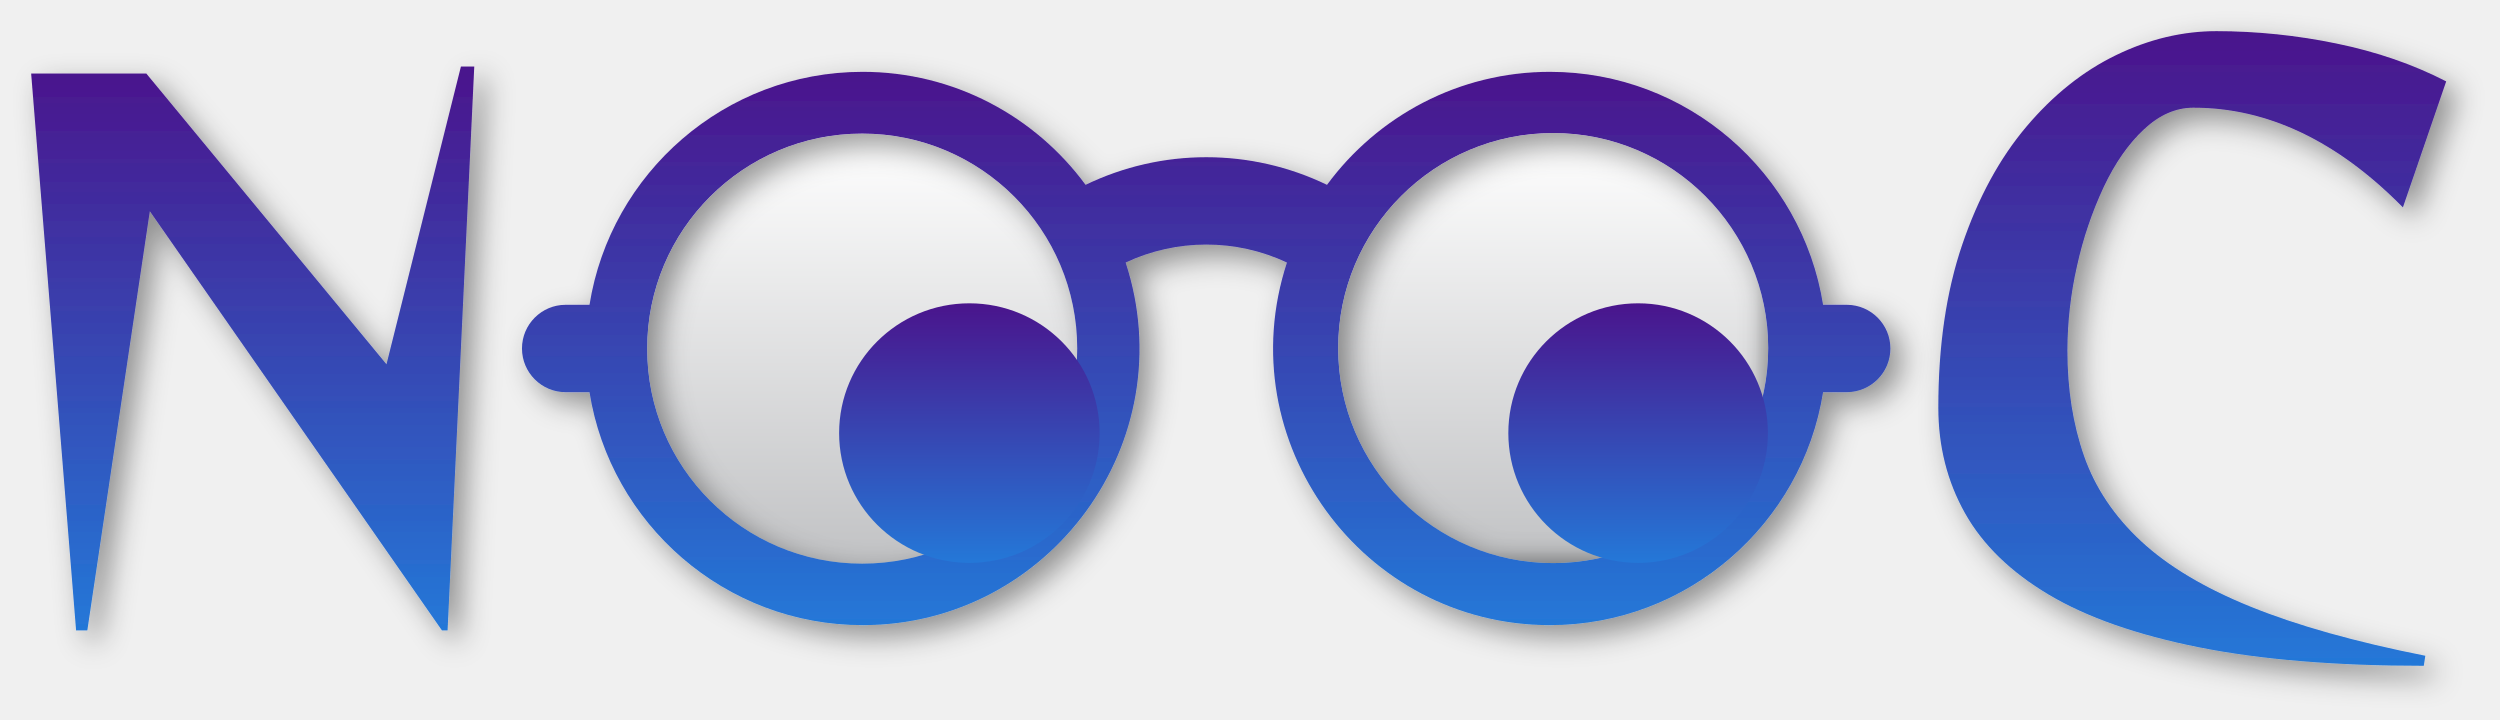
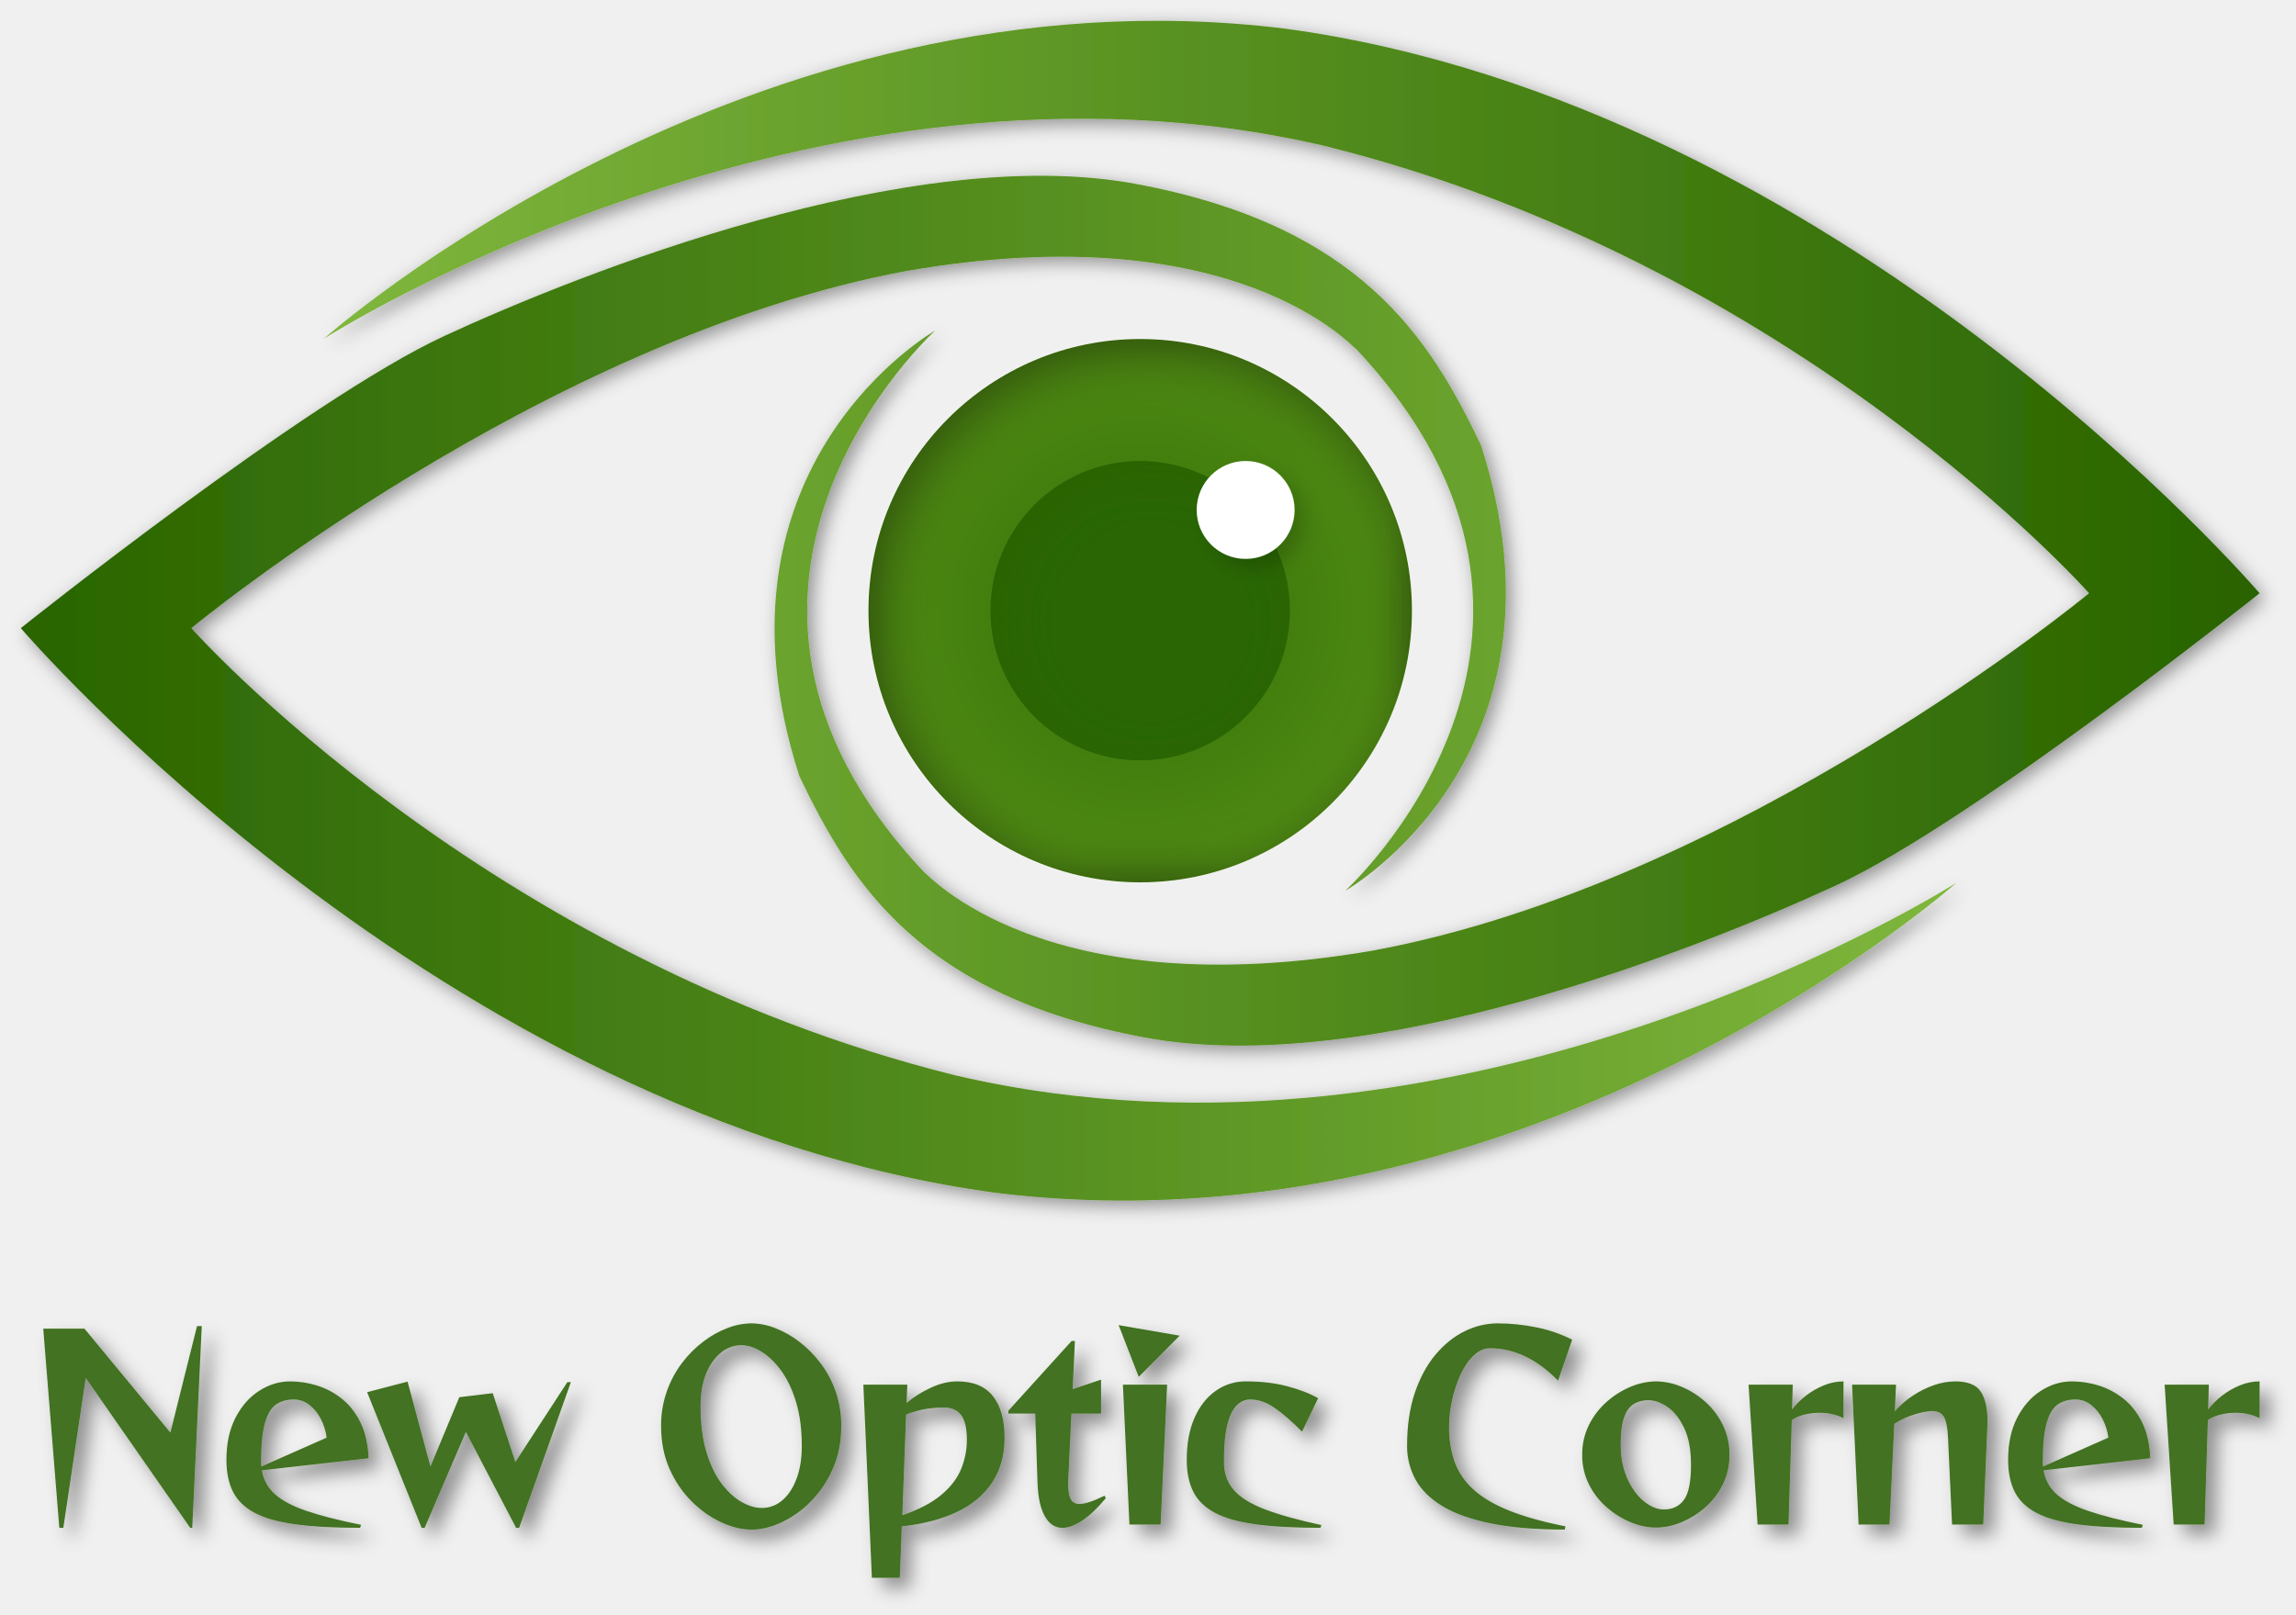
- <svg xmlns="http://www.w3.org/2000/svg" width="2648.65" height="762.399" viewBox="0 0 2648.65 762.399">
+ <svg xmlns="http://www.w3.org/2000/svg" xmlns:xlink="http://www.w3.org/1999/xlink" width="2650" height="1863.605" viewBox="0 0 2650 1863.605">
  <defs>
    <style>
      .cls-1 {
        fill: url(#linear-gradient);
      }

      .cls-2 {
        fill: url(#linear-gradient-2);
      }

      .cls-3 {
+         fill: url(#radial-gradient);
+       }
+ 
+       .cls-4 {
        fill: #fff;
      }

-       .cls-4 {
-         filter: url(#Path_5);
-       }
- 
      .cls-5 {
-         filter: url(#Path_6);
+         fill: #2a6604;
      }

      .cls-6 {
-         filter: url(#Ellipse_2);
+         fill: #437221;
      }

      .cls-7 {
-         filter: url(#Ellipse_1);
+         filter: url(#Path_16);
      }

      .cls-8 {
-         filter: url(#Path_1);
+         filter: url(#Ellipse_7);
+       }
+ 
+       .cls-9 {
+         filter: url(#Ellipse_6);
+       }
+ 
+       .cls-10 {
+         filter: url(#Ellipse_5);
+       }
+ 
+       .cls-11 {
+         filter: url(#Path_8);
+       }
+ 
+       .cls-12 {
+         filter: url(#Path_7);
      }
    </style>
-     <linearGradient id="linear-gradient" x1="0.5" x2="0.5" y2="1" gradientUnits="objectBoundingBox">
-       <stop offset="0" stop-color="#4a148c" />
-       <stop offset="1" stop-color="#2478d8" />
+     <linearGradient id="linear-gradient" x1="0.982" y1="0.559" x2="-0.14" y2="0.559" gradientUnits="objectBoundingBox">
+       <stop offset="0" stop-color="#296400" />
+       <stop offset="1" stop-color="#8cc346" />
    </linearGradient>
-     <filter id="Path_1" x="520.016" y="43.115" width="1540" height="676.169" filterUnits="userSpaceOnUse">
-       <feOffset dx="12" dy="12" input="SourceAlpha" />
-       <feGaussianBlur stdDeviation="15" result="blur" />
+     <filter id="Path_7" x="349.936" y="-0.002" width="2294.064" height="1243.143" filterUnits="userSpaceOnUse">
+       <feOffset dx="6" dy="6" input="SourceAlpha" />
+       <feGaussianBlur stdDeviation="10" result="blur" />
      <feFlood flood-opacity="0.4" />
      <feComposite operator="in" in2="blur" />
      <feComposite in="SourceGraphic" />
    </filter>
-     <linearGradient id="linear-gradient-2" x1="0.5" x2="0.5" y2="1" gradientUnits="objectBoundingBox">
-       <stop offset="0" stop-color="#fff" />
-       <stop offset="1" stop-color="#c1c2c4" />
-     </linearGradient>
-     <filter id="Ellipse_1">
+     <linearGradient id="linear-gradient-2" x1="0" y1="0.442" x2="1.149" y2="0.442" xlink:href="#linear-gradient" />
+     <filter id="Path_8" x="0" y="178.928" width="2294.064" height="1243.142" filterUnits="userSpaceOnUse">
+       <feOffset dx="6" dy="6" input="SourceAlpha" />
+       <feGaussianBlur stdDeviation="10" result="blur-2" />
+       <feFlood flood-opacity="0.4" />
+       <feComposite operator="in" in2="blur-2" />
+       <feComposite in="SourceGraphic" />
+     </filter>
+     <radialGradient id="radial-gradient" cx="0.5" cy="0.5" r="0.5" gradientUnits="objectBoundingBox">
+       <stop offset="0" stop-color="#347108" />
+       <stop offset="1" stop-color="#4f8a13" />
+     </radialGradient>
+     <filter id="Ellipse_5" x="1002.362" y="391.396" width="627.276" height="627.276" filterUnits="userSpaceOnUse">
      <feOffset dx="12" dy="12" input="SourceAlpha" />
-       <feGaussianBlur stdDeviation="15" result="blur-2" />
+       <feGaussianBlur stdDeviation="30" result="blur-3" />
      <feFlood flood-opacity="0.4" result="color" />
-       <feComposite operator="out" in="SourceGraphic" in2="blur-2" />
+       <feComposite operator="out" in="SourceGraphic" in2="blur-3" />
      <feComposite operator="in" in="color" />
      <feComposite operator="in" in2="SourceGraphic" />
    </filter>
-     <filter id="Ellipse_2" x="1417.711" y="140.952" width="455.63" height="455.63" filterUnits="userSpaceOnUse">
+     <filter id="Ellipse_6">
      <feOffset dx="12" dy="12" input="SourceAlpha" />
-       <feGaussianBlur stdDeviation="15" result="blur-3" />
-       <feFlood flood-opacity="0.4" result="color-2" />
-       <feComposite operator="out" in="SourceGraphic" in2="blur-3" />
+       <feGaussianBlur stdDeviation="25" result="blur-4" />
+       <feFlood flood-color="#296400" result="color-2" />
+       <feComposite operator="out" in="SourceGraphic" in2="blur-4" />
      <feComposite operator="in" in="color-2" />
      <feComposite operator="in" in2="SourceGraphic" />
    </filter>
-     <filter id="Path_6" x="0" y="37.484" width="559.464" height="687.432" filterUnits="userSpaceOnUse">
+     <filter id="Ellipse_7" x="1363.181" y="514.24" width="172.981" height="172.981" filterUnits="userSpaceOnUse">
      <feOffset dx="12" dy="12" input="SourceAlpha" />
-       <feGaussianBlur stdDeviation="15" result="blur-4" />
-       <feFlood flood-opacity="0.4" />
-       <feComposite operator="in" in2="blur-4" />
-       <feComposite in="SourceGraphic" />
-     </filter>
-     <filter id="Path_5" x="2020.567" y="0" width="628.083" height="762.399" filterUnits="userSpaceOnUse">
-       <feOffset dx="12" dy="12" input="SourceAlpha" />
-       <feGaussianBlur stdDeviation="15" result="blur-5" />
-       <feFlood flood-opacity="0.4" />
+       <feGaussianBlur stdDeviation="10" result="blur-5" />
+       <feFlood flood-opacity="0.161" />
      <feComposite operator="in" in2="blur-5" />
      <feComposite in="SourceGraphic" />
    </filter>
+     <filter id="Path_16" x="31.91" y="1509.835" width="2618.09" height="353.771" filterUnits="userSpaceOnUse">
+       <feOffset dx="12" dy="12" input="SourceAlpha" />
+       <feGaussianBlur stdDeviation="10" result="blur-6" />
+       <feFlood flood-opacity="0.4" />
+       <feComposite operator="in" in2="blur-6" />
+       <feComposite in="SourceGraphic" />
+     </filter>
  </defs>
-   <g id="Group_5" data-name="Group 5" transform="translate(8884.016 427.612)">
-     <g id="Group_4" data-name="Group 4" transform="translate(-8331 -351.497)">
-       <g id="reading-glasses-optic-svgrepo-com" transform="translate(0 0)">
-         <g id="Group_1" data-name="Group 1">
-           <g class="cls-8" transform="matrix(1, 0, 0, 1, -553.02, -76.11)">
-             <path id="Path_1-2" data-name="Path 1" class="cls-1" d="M1403.727,399.32h-25.262c-22.257-139.7-143.556-246.809-289.42-246.809-96.785,0-182.748,47.168-236.152,119.716a293.977,293.977,0,0,0-255.781,0c-53.4-72.545-139.367-119.719-236.152-119.719C215.1,152.511,93.794,259.624,71.54,399.32H46.278a46.275,46.275,0,1,0,0,92.551H71.537c22.257,139.7,143.556,246.809,289.42,246.809,198.458,0,340.674-194.669,278.585-384.146a201.4,201.4,0,0,1,170.919,0C748.414,543.879,890.466,738.68,1089.043,738.68c145.861,0,267.166-107.113,289.42-246.809h25.262a46.276,46.276,0,0,0,0-92.551Z" transform="translate(553.02 -76.4)" />
+   <g id="Group_17" data-name="Group 17" transform="translate(4189.2 -11821.104)">
+     <g id="Group_13" data-name="Group 13" transform="translate(-4165.2 11845.104)">
+       <g id="Group_8" data-name="Group 8">
+         <g class="cls-12" transform="matrix(1, 0, 0, 1, -24, -24)">
+           <path id="Path_7-2" data-name="Path 7" class="cls-1" d="M-11414.506-12467.937s-272.653,155.072-156.776,514.634c59.644,124.4,139.736,253.485,398.759,301.626s639.033-102.246,797.514-175.522,489.075-337.41,489.075-337.41-483.11-564.906-1124.7-651.814c-621.141-76.685-1109.363,357.859-1109.363,357.859s564.905-360.416,1155.375-222.385c544.457,135.477,881.867,516.34,881.867,516.34s-403.87,334-825.633,412.391c-382.568,66.459-516.34-90.317-518.9-90.317C-11738.282-12173.131-11414.506-12467.937-11414.506-12467.937Z" transform="translate(12493.93 12849.5)" />
+         </g>
+         <g class="cls-11" transform="matrix(1, 0, 0, 1, -24, -24)">
+           <path id="Path_8-2" data-name="Path 8" class="cls-2" d="M-10591.43-11999.918s272.655-155.073,156.776-514.636c-59.643-124.4-139.734-253.484-398.757-301.624s-639.034,102.244-797.515,175.521S-12120-12303.246-12120-12303.246s483.11,564.905,1124.7,651.814c621.141,76.684,1109.363-357.86,1109.363-357.86s-564.907,360.416-1155.375,222.385c-544.456-135.477-881.867-516.339-881.867-516.339s403.869-334,825.633-412.391c382.568-66.46,516.34,90.317,518.9,90.317C-10267.65-12294.726-10591.43-11999.918-10591.43-11999.918Z" transform="translate(12144 13028.43)" />
+         </g>
+       </g>
+       <g id="Group_9" data-name="Group 9" transform="translate(978.362 367.398)">
+         <g data-type="innerShadowGroup">
+           <ellipse id="Ellipse_5-2" data-name="Ellipse 5" class="cls-3" cx="313.638" cy="313.638" rx="313.638" ry="313.638" />
+           <g class="cls-10" transform="matrix(1, 0, 0, 1, -1002.36, -391.4)">
+             <ellipse id="Ellipse_5-3" data-name="Ellipse 5" class="cls-4" cx="313.638" cy="313.638" rx="313.638" ry="313.638" transform="translate(1002.36 391.4)" />
          </g>
        </g>
-       </g>
-       <g data-type="innerShadowGroup">
-         <circle id="Ellipse_1-2" data-name="Ellipse 1" class="cls-2" cx="227.815" cy="227.815" r="227.815" transform="translate(132.622 65.427)" />
-         <g class="cls-7" transform="matrix(1, 0, 0, 1, -553.02, -76.11)">
-           <circle id="Ellipse_1-3" data-name="Ellipse 1" class="cls-3" cx="227.815" cy="227.815" r="227.815" transform="translate(685.64 141.54)" />
+         <g data-type="innerShadowGroup">
+           <ellipse id="Ellipse_6-2" data-name="Ellipse 6" class="cls-5" cx="172.795" cy="172.795" rx="172.795" ry="172.795" transform="translate(140.843 140.843)" />
+           <g class="cls-9" transform="matrix(1, 0, 0, 1, -1002.36, -391.4)">
+             <ellipse id="Ellipse_6-3" data-name="Ellipse 6" class="cls-4" cx="172.795" cy="172.795" rx="172.795" ry="172.795" transform="translate(1143.2 532.24)" />
+           </g>
+         </g>
+         <g class="cls-8" transform="matrix(1, 0, 0, 1, -1002.36, -391.4)">
+           <ellipse id="Ellipse_7-2" data-name="Ellipse 7" class="cls-4" cx="56.491" cy="56.491" rx="56.491" ry="56.491" transform="translate(1381.18 532.24)" />
        </g>
      </g>
-       <g data-type="innerShadowGroup">
-         <circle id="Ellipse_2-2" data-name="Ellipse 2" class="cls-2" cx="227.815" cy="227.815" r="227.815" transform="translate(864.695 64.837)" />
-         <g class="cls-6" transform="matrix(1, 0, 0, 1, -553.02, -76.11)">
-           <circle id="Ellipse_2-3" data-name="Ellipse 2" class="cls-3" cx="227.815" cy="227.815" r="227.815" transform="translate(1417.71 140.95)" />
-         </g>
-       </g>
-       <ellipse id="Ellipse_3" data-name="Ellipse 3" class="cls-1" cx="138" cy="137.5" rx="138" ry="137.5" transform="translate(336 245.233)" />
-       <circle id="Ellipse_4" data-name="Ellipse 4" class="cls-1" cx="137.5" cy="137.5" r="137.5" transform="translate(1045 245.233)" />
    </g>
-     <g class="cls-5" transform="matrix(1, 0, 0, 1, -8884.02, -427.61)">
-       <path id="Path_6-2" data-name="Path 6" class="cls-1" d="M499.224,9.672,189.72-434.5,123.5,9.672H111.6L63.984-580.32H186L440.448-272.3,519.312-587.76h14.136L505.176,9.672Z" transform="translate(-30.98 658.24)" />
-     </g>
-     <g class="cls-4" transform="matrix(1, 0, 0, 1, -8884.02, -427.61)">
-       <path id="Path_5-2" data-name="Path 5" class="cls-1" d="M553.644,16.38Q413.6,16.38,315.315-3.276T156.429-58.968Q95.823-95,67.568-145.373T39.312-257.166q0-98.28,25.389-172.809t67.977-124.9q42.588-50.369,95-75.758t106.47-25.389a630.382,630.382,0,0,1,126.945,13.1q63.882,13.1,116.3,40.131l-45.864,133.5Q427.518-574.938,309.582-574.938q-27.846,0-52.416,22.932t-42.588,61.016a400.513,400.513,0,0,0-28.256,83.538,407.25,407.25,0,0,0-10.238,89.681q0,61.425,17.609,111.793t60.2,90.09q42.588,39.722,116.3,69.615T555.282,5.733Z" transform="translate(2014.26 689.02)" />
+     <g class="cls-7" transform="matrix(1, 0, 0, 1, -4189.2, 11821.1)">
+       <path id="Path_16-2" data-name="Path 16" class="cls-6" d="M194.59,3.77,73.95-169.36,48.14,3.77H43.5L24.94-226.2H72.5l99.18,120.06L202.42-229.1h5.51L196.91,3.77Zm196.04,0q-44.66,0-74.53-4.06T268.83-13.63q-17.4-9.28-24.94-24.36t-7.54-36.83q0-28.13,10.44-48.43t27.4-31.175Q291.16-165.3,310.01-165.3a104.95,104.95,0,0,1,30.45,4.64,87.248,87.248,0,0,1,28.71,15.08q13.34,10.44,21.75,27.405t9.57,41.615L277.24-62.64a46.258,46.258,0,0,0,14.645,27.115Q303.92-24.36,328.28-15.95T391.79.29ZM352.06-100.34a64.511,64.511,0,0,0-6.67-21.46,47.837,47.837,0,0,0-13.34-16.385,28.831,28.831,0,0,0-17.98-6.235q-11.6,0-20.01,5.51t-13.05,21.025q-4.64,15.515-4.64,45.385v2.755a14.064,14.064,0,0,0,.29,2.755ZM570.72,3.77l-58-110.78L465.16,3.77h-3.48l-62.93-156.6,46.69-12.18,26.39,98.02,33.35-80.04,38.57-4.64,26.1,79.46,60.03-92.22h4.06L574.2,3.77ZM842.45,5.8q-16.53,0-34.655-8.265A119.511,119.511,0,0,1,773.72-26.39a121.981,121.981,0,0,1-25.81-37.7q-9.86-22.04-9.86-49.59a118.571,118.571,0,0,1,6.525-39.875A120.453,120.453,0,0,1,762.12-186.47a127.492,127.492,0,0,1,24.65-24.795,110.93,110.93,0,0,1,27.985-15.66,78.955,78.955,0,0,1,27.7-5.365,76.452,76.452,0,0,1,27.405,5.51,112.128,112.128,0,0,1,27.84,15.805A129.584,129.584,0,0,1,922.2-186.18a118.045,118.045,0,0,1,17.4,32.77,119.736,119.736,0,0,1,6.38,39.73q0,27.55-9.86,49.59a124.656,124.656,0,0,1-25.52,37.7A116.419,116.419,0,0,1,876.96-2.465Q858.98,5.8,842.45,5.8Zm11.6-24.94a35.8,35.8,0,0,0,24.07-8.99q10.44-8.99,16.385-25.085T900.45-90.48q0-29.29-6.67-51.185t-17.4-36.4q-10.73-14.5-22.765-21.75t-22.765-7.25a36.875,36.875,0,0,0-24.07,8.845q-10.73,8.845-16.965,24.505t-6.235,36.83q0,31.03,6.815,53.36t17.69,36.54Q818.96-32.77,831.14-25.955T854.05-19.14ZM981.36,61.48,971.5-161.53h50.75l-.87,21.17a124.271,124.271,0,0,1,27.55-17.4q15.95-7.54,31.03-7.54,27.55,0,41.035,16.965t13.485,48q0,30.45-14.5,52.055T1078.8-14.21q-26.68,12.47-62.93,16.24l-2.32,59.45Zm35.09-72.21q28.71-9.86,44.95-23.49t22.91-29.87a88.46,88.46,0,0,0,6.67-33.93q0-19.72-6.67-28.42t-19.43-8.7a131.383,131.383,0,0,0-21.9,1.74,113.566,113.566,0,0,0-22.185,6.38Zm234.9-19.72Q1236.56-12.76,1223.945-4.5T1201.18,3.77q-12.76,0-20.3-13.485t-8.41-39.005l-2.61-79.46h-31.03v-3.19l73.08-80.62h3.77l-2.61,55.68,32.77-11.02v39.15h-34.22l-3.48,73.08q0,2.03-.145,3.915t-.145,3.915q0,12.18,2.9,17.835t10.15,5.655q9.57,0,29-9.57Zm14.79-199.81,70.47,12.18-47.27,47.56ZM1278.61,0l-7.54-161.53h51.04L1314.57,0Zm220.4,3.77q-44.66,0-74.53-4.06t-47.27-13.34q-17.4-9.28-24.94-24.36t-7.54-36.83q0-28.13,8.99-48.43t24.505-31.175A59.439,59.439,0,0,1,1413.17-165.3q26.39,0,47.705,5.655T1496.4-145.87l-18.56,38.57q-17.69-17.69-31.61-27.4t-28.42-9.715q-8.41,0-15.37,6.815t-10.875,22.475q-3.915,15.66-3.915,42.63,0,19.43,11.31,32.48t36.1,22.475q24.8,9.425,65.1,18.125ZM1781.18,5.8q-49.59,0-84.39-6.96t-56.26-19.72q-21.46-12.76-31.465-30.6A79.509,79.509,0,0,1,1599.06-91.06q0-34.8,8.99-61.19t24.07-44.225q15.08-17.835,33.64-26.825a85.664,85.664,0,0,1,37.7-8.99,223.212,223.212,0,0,1,44.95,4.64,159.2,159.2,0,0,1,41.18,14.21l-16.24,47.27q-36.83-37.41-78.59-37.41-9.86,0-18.56,8.12t-15.08,21.605a141.818,141.818,0,0,0-10.005,29.58,144.206,144.206,0,0,0-3.625,31.755,119.326,119.326,0,0,0,6.235,39.585,79.03,79.03,0,0,0,21.315,31.9q15.08,14.065,41.18,24.65T1781.76,2.03Zm189.95-86.42a75.819,75.819,0,0,1-7.83,34.655,85.634,85.634,0,0,1-20.59,26.535,97.837,97.837,0,0,1-27.55,16.965,76.751,76.751,0,0,1-28.71,5.945,76.751,76.751,0,0,1-28.71-5.945,99.922,99.922,0,0,1-27.695-16.965,86.5,86.5,0,0,1-20.88-26.535,74.682,74.682,0,0,1-7.975-34.655,75.565,75.565,0,0,1,7.975-34.8,87.692,87.692,0,0,1,20.88-26.825,98.206,98.206,0,0,1,27.695-17.11,76.751,76.751,0,0,1,28.71-5.945,76.751,76.751,0,0,1,28.71,5.945,96.186,96.186,0,0,1,27.55,17.11,86.833,86.833,0,0,1,20.59,26.825A76.719,76.719,0,0,1,1971.13-80.62ZM1895.15-17.4q15.37,0,23.49-11.165t8.12-40.455q0-26.1-7.975-42.63T1899.5-135.865q-11.31-7.685-21.75-7.685-10.15,0-17.4,4.64t-11.02,15.805q-3.77,11.165-3.77,30.885,0,17.69,4.785,31.61a81.354,81.354,0,0,0,12.325,23.635,56.427,56.427,0,0,0,16.095,14.645Q1887.32-17.4,1895.15-17.4ZM2003.61,0l-10.44-161.53h51.04l-.87,28.71a88.374,88.374,0,0,1,16.24-16.1,86.738,86.738,0,0,1,20.735-11.89,59.748,59.748,0,0,1,22.475-4.5v42.63a48.811,48.811,0,0,0-12.905-4.785,66.659,66.659,0,0,0-14.645-1.595,72.663,72.663,0,0,0-17.69,2.175,43.494,43.494,0,0,0-14.5,6.235L2039.28,0Zm224.46,0-4.64-99.47q-.87-19.14-5.075-25.375t-13.2-6.235q-6.96,0-19.43,3.625a94.9,94.9,0,0,0-24.36,11.165L2155.86,0h-35.67l-7.54-161.53h50.75l-1.45,30.74a106.293,106.293,0,0,1,20.735-17.98,105.367,105.367,0,0,1,24.5-12.18,75.471,75.471,0,0,1,24.36-4.35q21.75,0,29.58,11.745t7.83,34.075q0,2.03-.145,3.915t-.145,4.205L2264.03,0Zm218.95,3.77q-44.66,0-74.53-4.06t-47.27-13.34q-17.4-9.28-24.94-24.36t-7.54-36.83q0-28.13,10.44-48.43t27.405-31.175Q2347.55-165.3,2366.4-165.3a104.948,104.948,0,0,1,30.45,4.64,87.247,87.247,0,0,1,28.71,15.08q13.34,10.44,21.75,27.405t9.57,41.615L2333.63-62.64a46.259,46.259,0,0,0,14.645,27.115q12.035,11.165,36.4,19.575T2448.18.29Zm-38.57-104.11a64.508,64.508,0,0,0-6.67-21.46,47.836,47.836,0,0,0-13.34-16.385,28.831,28.831,0,0,0-17.98-6.235q-11.6,0-20.01,5.51t-13.05,21.025q-4.64,15.515-4.64,45.385v2.755a14.062,14.062,0,0,0,.29,2.755ZM2483.85,0l-10.44-161.53h51.04l-.87,28.71a88.38,88.38,0,0,1,16.24-16.1,86.732,86.732,0,0,1,20.735-11.89,59.75,59.75,0,0,1,22.475-4.5v42.63a48.811,48.811,0,0,0-12.905-4.785,66.659,66.659,0,0,0-14.645-1.595,72.663,72.663,0,0,0-17.69,2.175,43.492,43.492,0,0,0-14.5,6.235L2519.52,0Z" transform="translate(24.97 1760.13)" />
    </g>
  </g>
</svg>
